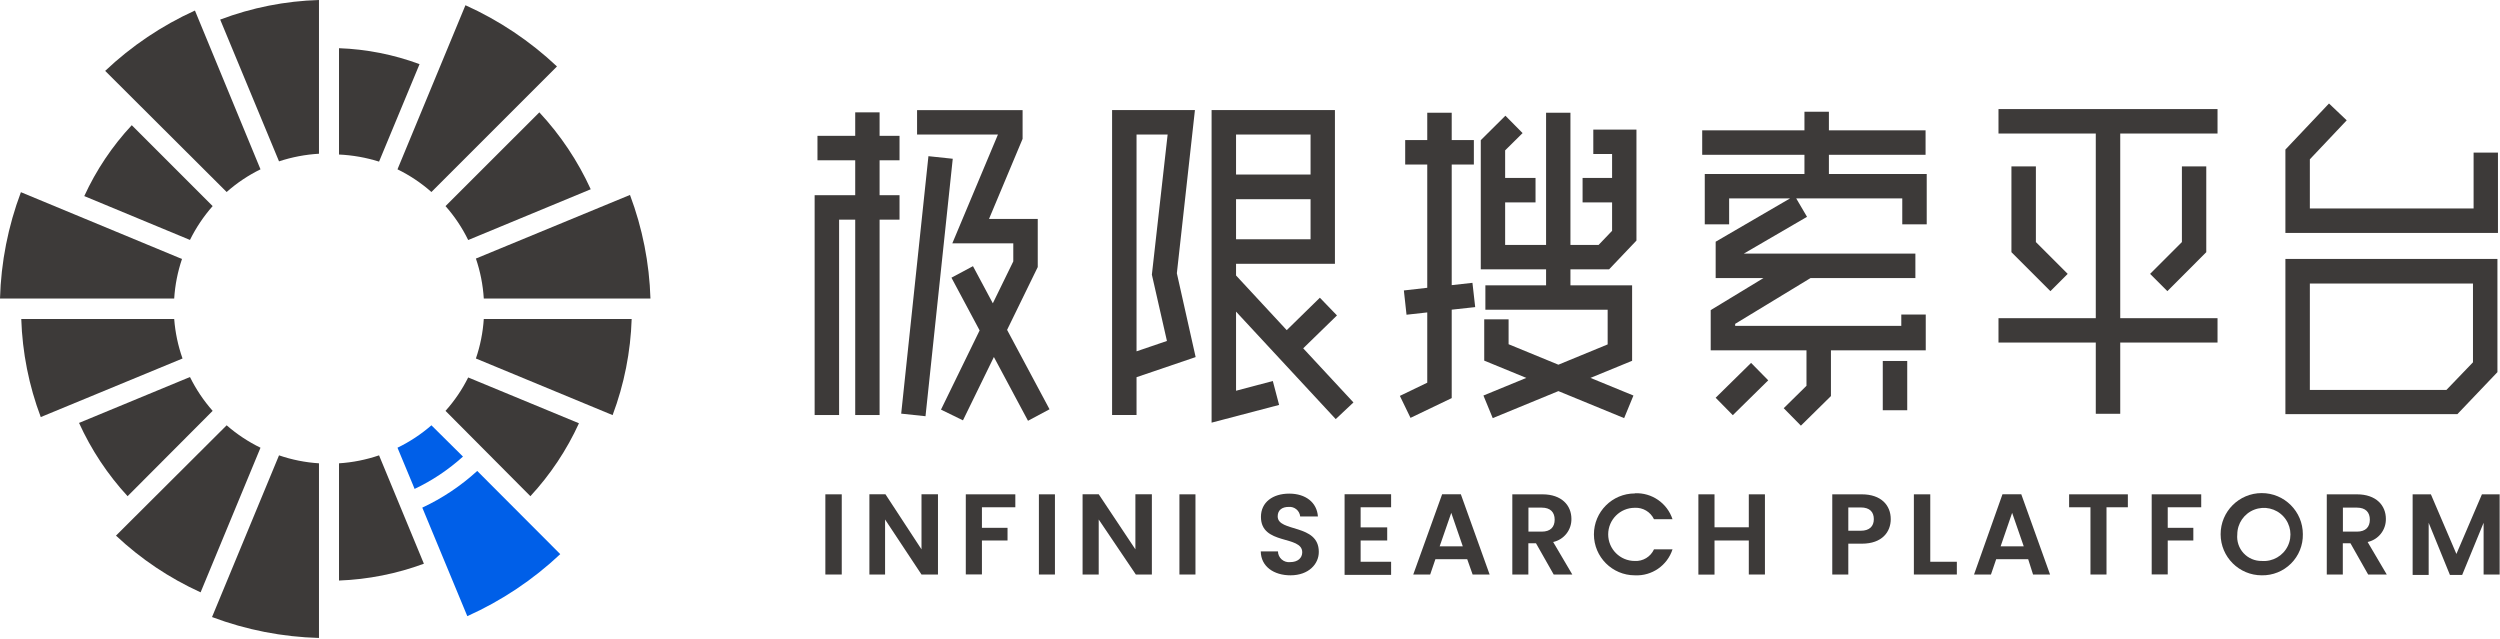
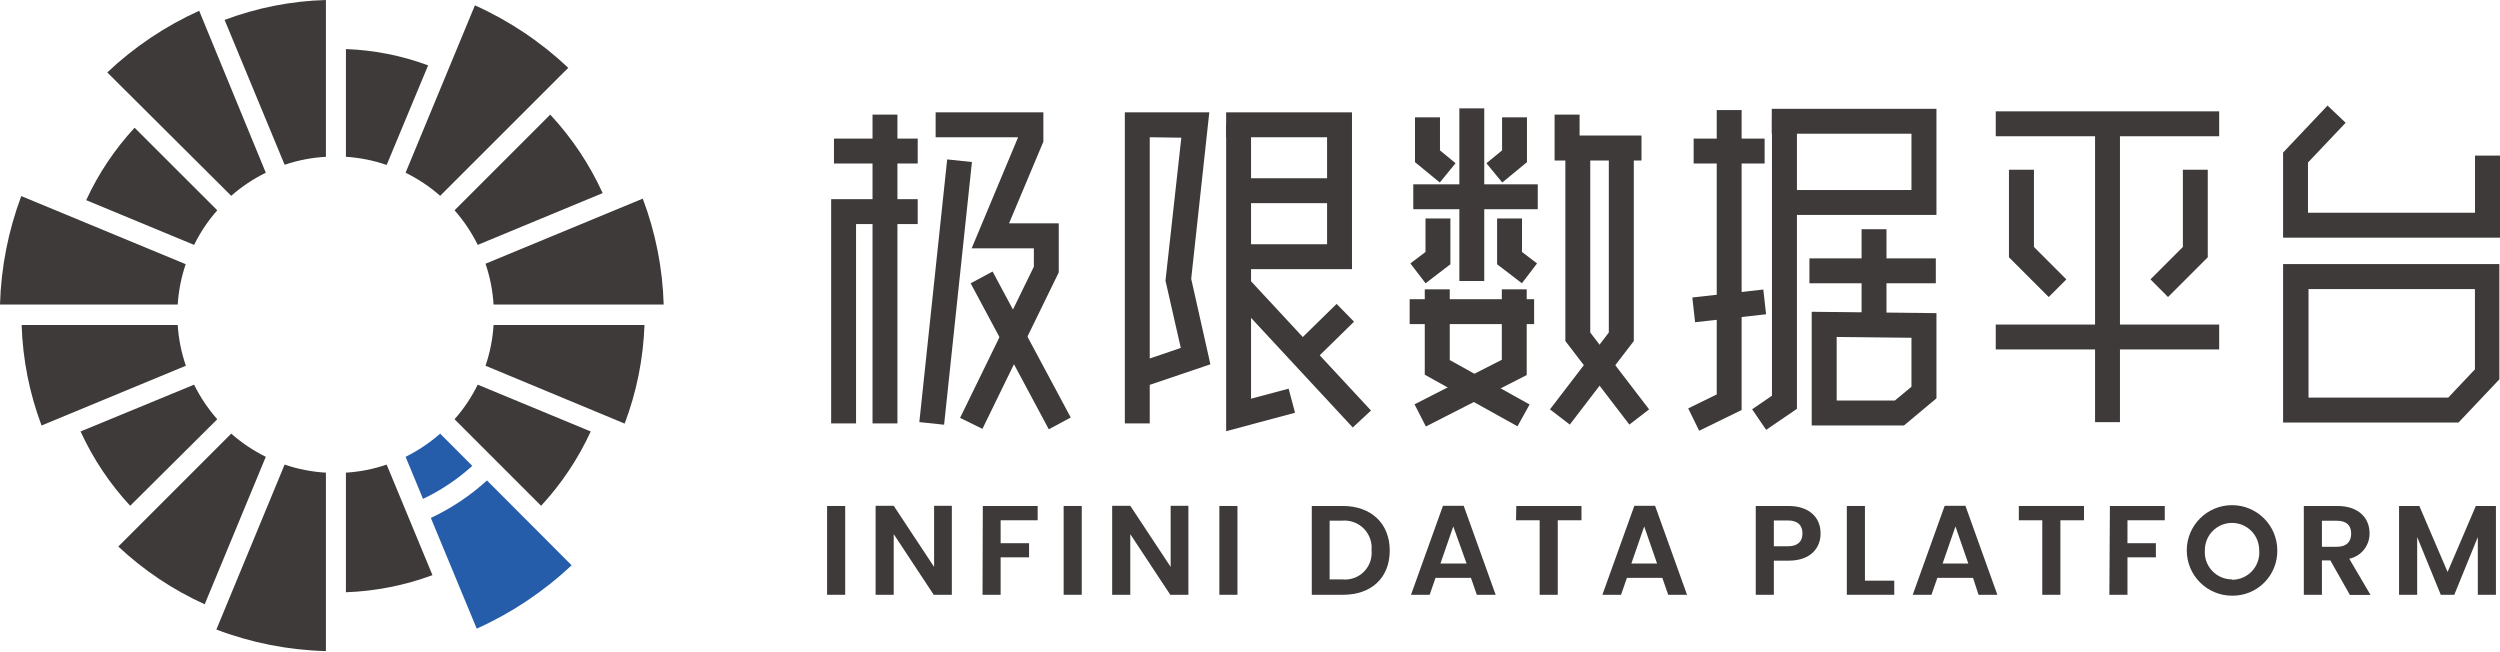
- <svg xmlns="http://www.w3.org/2000/svg" id="图层_1" data-name="图层 1" viewBox="0 0 282.15 72.03">
+ <svg xmlns="http://www.w3.org/2000/svg" id="图层_1" data-name="图层 1" viewBox="0 0 276.15 71.92">
  <defs>
-     <style>.cls-1{fill:#3d3a39;}.cls-2{fill:#005fe8;}</style>
+     <style>.cls-1{fill:#3d3a39;}.cls-2{fill:#265dab;}</style>
  </defs>
-   <polygon class="cls-1" points="99.27 12.68 96.52 12.68 96.52 15.33 92.26 15.33 92.26 18.09 96.52 18.09 96.52 22.03 91.94 22.03 91.94 46.84 94.7 46.84 94.7 24.79 96.52 24.79 96.52 46.84 99.27 46.84 99.27 24.79 101.52 24.79 101.52 22.03 99.27 22.03 99.27 18.09 101.52 18.09 101.52 15.33 99.27 15.33 99.27 12.68" />
-   <polygon class="cls-1" points="117.12 30.14 117.12 24.71 111.62 24.71 115.41 15.67 115.41 12.43 103.5 12.43 103.5 15.18 112.63 15.18 107.48 27.46 114.36 27.46 114.36 29.5 112.05 34.23 109.81 30.04 107.38 31.34 110.56 37.29 106.2 46.23 108.68 47.44 112.17 40.29 116.02 47.49 118.45 46.19 113.66 37.23 117.12 30.14" />
-   <rect class="cls-1" x="90" y="30.93" width="29.22" height="2.76" transform="translate(61.48 132.93) rotate(-83.96)" />
-   <path class="cls-1" d="M134.86,12.42h-9.35V46.84h2.76V42.57l6.67-2.27-2.12-9.46ZM131.7,38.48l-3.43,1.17V15.18h3.51L130,31Z" />
-   <path class="cls-1" d="M150.89,35.6l-1.93-2-3.74,3.66-5.72-6.17V29.77h11.16V12.42H136.74V47.7l7.62-2L143.65,43,139.5,44.1V35.17L150.75,47.3l2-1.88-5.67-6.11ZM139.5,27V22.48h8.41V27Zm8.41-7.3H139.5V15.18h8.41Z" />
-   <polygon class="cls-1" points="166.18 31.92 163.84 32.18 163.84 18.57 166.34 18.57 166.34 15.81 163.84 15.81 163.84 12.72 161.08 12.72 161.08 15.81 158.59 15.81 158.59 18.57 161.08 18.57 161.08 32.48 158.44 32.78 158.74 35.52 161.08 35.26 161.08 43.19 157.99 44.68 159.19 47.16 163.84 44.93 163.84 34.95 166.49 34.66 166.18 31.92" />
-   <polygon class="cls-1" points="179.82 17.38 181.94 17.38 181.94 20.08 178.61 20.08 178.61 22.84 181.94 22.84 181.94 26.05 180.42 27.64 177.24 27.64 177.24 12.72 174.49 12.72 174.49 27.64 169.87 27.64 169.87 22.84 173.3 22.84 173.3 20.08 169.87 20.08 169.87 16.97 171.84 15.02 169.9 13.06 167.12 15.82 167.12 30.4 174.49 30.4 174.49 32.2 167.64 32.2 167.64 34.96 181.44 34.96 181.44 38.87 175.88 41.16 170.26 38.85 170.26 36.04 167.51 36.04 167.51 40.7 172.26 42.65 167.42 44.64 168.47 47.19 175.88 44.14 183.3 47.19 184.35 44.64 179.5 42.65 184.2 40.72 184.2 32.2 177.24 32.2 177.24 30.4 181.6 30.4 184.69 27.15 184.69 14.63 179.82 14.63 179.82 17.38" />
-   <polygon class="cls-1" points="206.41 17.47 217.32 17.47 217.32 14.71 206.41 14.71 206.41 12.61 203.65 12.61 203.65 14.71 192.11 14.71 192.11 17.47 203.65 17.47 203.65 19.64 192.4 19.64 192.4 25.32 195.15 25.32 195.15 22.39 202.03 22.39 193.63 27.28 193.63 31.38 199.03 31.38 193.07 35 193.07 39.54 203.88 39.54 203.88 43.54 201.31 46.07 203.25 48.04 206.64 44.7 206.64 39.54 217.34 39.54 217.34 35.5 214.58 35.5 214.58 36.78 195.83 36.78 195.83 36.55 204.34 31.38 216.17 31.38 216.17 28.62 196.81 28.62 203.94 24.47 202.72 22.39 214.69 22.39 214.69 25.32 217.45 25.32 217.45 19.64 206.41 19.64 206.41 17.47" />
-   <rect class="cls-1" x="193.79" y="42.52" width="5.61" height="2.76" transform="translate(25.66 150.48) rotate(-44.53)" />
-   <rect class="cls-1" x="212.49" y="40.74" width="2.76" height="5.56" />
-   <polygon class="cls-1" points="225.55 15.07 236.53 15.07 236.53 35.91 225.55 35.91 225.55 38.66 236.53 38.66 236.53 46.7 239.29 46.7 239.29 38.66 250.27 38.66 250.27 35.91 239.29 35.91 239.29 15.07 250.27 15.07 250.27 12.31 225.55 12.31 225.55 15.07" />
-   <polygon class="cls-1" points="227.01 18.78 227.01 28.46 231.41 32.86 233.36 30.91 229.77 27.32 229.77 18.78 227.01 18.78" />
-   <polygon class="cls-1" points="242.66 30.91 244.61 32.86 249 28.46 249 18.78 246.25 18.78 246.25 27.32 242.66 30.91" />
-   <polygon class="cls-1" points="279.17 17.22 279.17 23.53 260.69 23.53 260.69 17.98 264.85 13.58 262.85 11.68 257.93 16.88 257.93 26.29 281.92 26.29 281.92 17.22 279.17 17.22" />
-   <path class="cls-1" d="M257.93,46.74h19.41L281.86,42V29.22H257.93ZM260.69,32H279.1v8.89l-3,3.12H260.69Z" />
-   <path class="cls-2" d="M53.86,53.15a24.61,24.61,0,0,1-6.2,4.14l5.08,12.25a38,38,0,0,0,10.49-7Z" />
-   <path class="cls-2" d="M44.86,50.53l1.79,4.3.14.35a22.47,22.47,0,0,0,5.46-3.65L48.69,48A17.43,17.43,0,0,1,44.86,50.53Z" />
-   <path class="cls-1" d="M42.78,18.24l4.57-11a29.09,29.09,0,0,0-9.09-1.8v12A17.85,17.85,0,0,1,42.78,18.24Z" />
-   <path class="cls-1" d="M24,23.26l-9.13-9.13a30.2,30.2,0,0,0-5.36,8l11.93,4.95A17.43,17.43,0,0,1,24,23.26Z" />
-   <path class="cls-1" d="M29.4,19.11,22,1.19A36.94,36.94,0,0,0,11.87,8L25.58,21.67A17,17,0,0,1,29.4,19.11Z" />
-   <path class="cls-1" d="M36,17.35V0A34.39,34.39,0,0,0,24.85,2.21l6.64,16A17.69,17.69,0,0,1,36,17.35Z" />
-   <path class="cls-1" d="M54.6,33.69H73.41A36.4,36.4,0,0,0,71.1,22L53.71,29.18A17.27,17.27,0,0,1,54.6,33.69Z" />
-   <path class="cls-1" d="M48.69,21.67,62.86,7.5A37.53,37.53,0,0,0,52.53.59L44.86,19.11A17.08,17.08,0,0,1,48.69,21.67Z" />
-   <path class="cls-1" d="M50.28,23.26a17.08,17.08,0,0,1,2.56,3.83l13.83-5.73a32.55,32.55,0,0,0-5.8-8.68Z" />
-   <path class="cls-1" d="M19.66,36H2.4A34.53,34.53,0,0,0,4.6,47.07l16-6.61A17.28,17.28,0,0,1,19.66,36Z" />
-   <path class="cls-1" d="M31.49,51.39,23.93,69.64A37.18,37.18,0,0,0,36,72V52.29A17.28,17.28,0,0,1,31.49,51.39Z" />
-   <path class="cls-1" d="M38.26,52.29V65.52a31,31,0,0,0,9.58-1.9L42.78,51.39A17.43,17.43,0,0,1,38.26,52.29Z" />
-   <path class="cls-1" d="M50.28,46.37,59.86,56a31.2,31.2,0,0,0,5.48-8.23l-12.5-5.17A17,17,0,0,1,50.28,46.37Z" />
-   <path class="cls-1" d="M25.58,48,13.09,60.45a35.14,35.14,0,0,0,9.55,6.4L29.4,50.53A17.36,17.36,0,0,1,25.58,48Z" />
-   <path class="cls-1" d="M53.71,40.46l15.43,6.39A34,34,0,0,0,71.29,36H54.6A17.27,17.27,0,0,1,53.71,40.46Z" />
-   <path class="cls-1" d="M24,46.37a17.36,17.36,0,0,1-2.56-3.82L8.92,47.73A31.31,31.31,0,0,0,14.4,56Z" />
-   <path class="cls-1" d="M20.54,29.23,2.36,21.69A37.06,37.06,0,0,0,0,33.69H19.66A17.3,17.3,0,0,1,20.54,29.23Z" />
-   <path class="cls-1" d="M93.15,55.79H95v9.05H93.15Z" />
-   <path class="cls-1" d="M105.86,55.78v9.06H104l-4.11-6.21v6.21H98.12V55.78h1.81L104,62V55.78Z" />
-   <path class="cls-1" d="M109,55.79h5.59v1.46h-3.77v2.32h2.89V61h-2.89v3.83H109Z" />
-   <path class="cls-1" d="M117.25,55.79h1.81v9.05h-1.81Z" />
-   <path class="cls-1" d="M130,55.78v9.06h-1.81L124,58.63v6.21h-1.82V55.78H124L128.14,62V55.78Z" />
-   <path class="cls-1" d="M133.11,55.79h1.81v9.05h-1.81Z" />
-   <path class="cls-1" d="M145.64,64.93c-1.88,0-3.33-1-3.35-2.7h1.94a1.24,1.24,0,0,0,1.38,1.21c.85,0,1.36-.46,1.36-1.11,0-1.95-4.67-.77-4.66-4,0-1.64,1.33-2.62,3.19-2.62s3.13,1,3.24,2.58h-2a1.2,1.2,0,0,0-1.3-1.08c-.71,0-1.24.33-1.24,1.07,0,1.81,4.64.8,4.64,4C148.85,63.64,147.71,64.93,145.64,64.93Z" />
-   <path class="cls-1" d="M157,57.25h-3.44v2.27h3V61h-3v2.4H157v1.48h-5.25V55.78H157Z" />
-   <path class="cls-1" d="M165.59,63.11H162l-.59,1.73h-1.91l3.26-9.06h2.11l3.25,9.06h-1.92Zm-1.8-5.23-1.31,3.78h2.61Z" />
-   <path class="cls-1" d="M174.08,55.79c2.18,0,3.27,1.26,3.27,2.77a2.62,2.62,0,0,1-2.06,2.61l2.16,3.67h-2.1l-2-3.53h-.86v3.53h-1.81V55.79Zm-.06,1.5H172.5V60H174c1,0,1.46-.53,1.46-1.35S175,57.29,174,57.29Z" />
-   <path class="cls-1" d="M184.51,55.67a4.27,4.27,0,0,1,4.25,2.93h-2.09a2.27,2.27,0,0,0-2.17-1.29,3,3,0,0,0,0,6A2.25,2.25,0,0,0,186.67,62h2.09a4.24,4.24,0,0,1-4.25,2.93,4.62,4.62,0,0,1,0-9.24Z" />
-   <path class="cls-1" d="M197.37,61H193.5v3.85h-1.82V55.79h1.82v3.72h3.87V55.79h1.82v9.05h-1.82Z" />
-   <path class="cls-1" d="M210.12,61.36H208.6v3.48h-1.81V55.79h3.33c2.18,0,3.27,1.23,3.27,2.8C213.39,60,212.45,61.36,210.12,61.36ZM210,59.9c1,0,1.48-.51,1.48-1.31s-.45-1.32-1.48-1.32H208.6V59.9Z" />
-   <path class="cls-1" d="M217.85,55.79V63.4h3v1.44H216V55.79Z" />
-   <path class="cls-1" d="M228.9,63.11h-3.61l-.59,1.73h-1.91L226,55.78h2.12l3.25,9.06h-1.92Zm-1.81-5.23-1.3,3.78h2.61Z" />
-   <path class="cls-1" d="M233.52,55.79h6.63v1.46h-2.41v7.59h-1.81V57.25h-2.41Z" />
-   <path class="cls-1" d="M242.84,55.79h5.59v1.46h-3.78v2.32h2.89V61h-2.89v3.83h-1.81Z" />
-   <path class="cls-1" d="M255.27,64.93a4.64,4.64,0,1,1,4.63-4.64A4.55,4.55,0,0,1,255.27,64.93Zm0-1.62a3,3,0,1,0-2.77-3A2.73,2.73,0,0,0,255.27,63.31Z" />
-   <path class="cls-1" d="M266,55.79c2.18,0,3.27,1.26,3.27,2.77a2.62,2.62,0,0,1-2.06,2.61l2.16,3.67h-2.1l-2-3.53h-.86v3.53h-1.81V55.79Zm-.06,1.5h-1.52V60H266c1,0,1.46-.53,1.46-1.35S267,57.29,266,57.29Z" />
-   <path class="cls-1" d="M272.29,55.79h2.06l2.88,6.73,2.88-6.73h2v9.05h-1.81V59l-2.42,5.89h-1.38L274.1,59v5.89h-1.81Z" />
+   <path class="cls-1" d="M91.36,55.89h2V65.7h-2Z" />
+   <path class="cls-1" d="M105.14,55.87V65.7h-2L98.72,59V65.7h-2V55.87h2l4.46,6.75V55.87Z" />
+   <path class="cls-1" d="M108.56,55.89h6.06v1.58h-4.09V60h3.14v1.56h-3.14V65.7h-2Z" />
+   <path class="cls-1" d="M117.49,55.89h2V65.7h-2Z" />
+   <path class="cls-1" d="M131.27,55.87V65.7h-2L124.85,59V65.7h-2V55.87h2l4.46,6.75V55.87Z" />
+   <path class="cls-1" d="M134.69,55.89h2V65.7h-2Z" />
+   <path class="cls-1" d="M153.51,60.81c0,3-2,4.89-5.18,4.89H144.9V55.89h3.43C151.47,55.89,153.51,57.83,153.51,60.81ZM148.26,64a2.94,2.94,0,0,0,3.24-3.22,3,3,0,0,0-3.24-3.27h-1.39V64Z" />
+   <path class="cls-1" d="M162.48,63.83h-3.91l-.65,1.87h-2.06l3.53-9.83h2.29l3.53,9.83h-2.08Zm-1.95-5.68-1.42,4.1H162Z" />
+   <path class="cls-1" d="M167.49,55.89h7.2v1.58h-2.62V65.7h-2V57.47h-2.61Z" />
+   <path class="cls-1" d="M183.62,63.83h-3.91l-.65,1.87H177l3.53-9.83h2.29l3.53,9.83h-2.08Zm-2-5.68-1.42,4.1h2.84Z" />
+   <path class="cls-1" d="M197.58,61.93h-1.64V65.7h-2V55.89h3.61c2.36,0,3.55,1.33,3.55,3C201.13,60.41,200.11,61.93,197.58,61.93Zm-.08-1.59c1.11,0,1.6-.55,1.6-1.42s-.49-1.43-1.6-1.43h-1.56v2.85Z" />
+   <path class="cls-1" d="M206,55.89v8.25h3.24V65.7H204V55.89Z" />
+   <path class="cls-1" d="M217.94,63.83H214l-.65,1.87h-2.07l3.53-9.83h2.29l3.53,9.83h-2.08ZM216,58.15l-1.42,4.1h2.84Z" />
+   <path class="cls-1" d="M223,55.89h7.2v1.58h-2.61V65.7h-2V57.47H223Z" />
+   <path class="cls-1" d="M233.06,55.89h6.06v1.58H235V60h3.14v1.56H235V65.7h-2Z" />
+   <path class="cls-1" d="M246.55,65.8a5,5,0,1,1,5-5A4.93,4.93,0,0,1,246.55,65.8Zm0-1.76a3,3,0,0,0,3-3.28,3,3,0,1,0-6,0A3,3,0,0,0,246.55,64Z" />
+   <path class="cls-1" d="M258.19,55.89c2.37,0,3.55,1.36,3.55,3a2.83,2.83,0,0,1-2.24,2.83l2.35,4h-2.28l-2.16-3.82h-.93V65.7h-2V55.89Zm-.07,1.63h-1.64V60.4h1.64c1.1,0,1.59-.58,1.59-1.46S259.22,57.52,258.12,57.52Z" />
+   <path class="cls-1" d="M265,55.89h2.24l3.12,7.29,3.12-7.29h2.22V65.7h-2V59.32L271.1,65.7h-1.49L267,59.32V65.7h-2Z" />
+   <rect class="cls-1" x="187.08" y="15.31" width="7.84" height="2.75" />
+   <polygon class="cls-1" points="187.69 47.58 186.48 45.11 189.63 43.57 189.63 12.16 192.38 12.16 192.38 45.29 187.69 47.58" />
+   <rect class="cls-1" x="187.06" y="32.4" width="7.89" height="2.75" transform="translate(-2.57 21.48) rotate(-6.39)" />
+   <rect class="cls-1" x="92.12" y="15.31" width="9.25" height="2.75" />
+   <rect class="cls-1" x="96.38" y="12.66" width="2.75" height="34.11" />
+   <polygon class="cls-1" points="94.56 46.77 91.81 46.77 91.81 22 101.37 22 101.37 24.75 94.56 24.75 94.56 46.77" />
+   <polygon class="cls-1" points="108.52 47.37 106.05 46.16 114.2 29.46 114.2 27.43 107.33 27.43 112.46 15.16 103.35 15.16 103.35 12.41 115.25 12.41 115.25 15.65 111.46 24.67 116.95 24.67 116.95 30.09 108.52 47.37" />
+   <rect class="cls-1" x="111.37" y="29.56" width="2.75" height="18.29" transform="translate(-4.92 57.79) rotate(-28.16)" />
+   <rect class="cls-1" x="89.87" y="30.88" width="29.18" height="2.75" transform="translate(61.37 132.74) rotate(-83.95)" />
+   <path class="cls-1" d="M127,46.77h-2.75V12.41h9.33l-2,18.39,2.12,9.44L127,42.51Zm0-31.61V39.6l3.43-1.17L128.74,31l1.75-15.79Z" />
+   <polygon class="cls-1" points="135.44 47.63 135.44 13.78 138.19 13.78 138.19 44.04 142.34 42.93 143.05 45.59 135.44 47.63" />
+   <polygon class="cls-1" points="149.34 29.73 136.82 29.73 136.82 26.98 146.59 26.98 146.59 15.16 135.44 15.16 135.44 12.41 149.34 12.41 149.34 29.73" />
+   <rect class="cls-1" x="137.42" y="19.69" width="10.55" height="2.75" />
+   <rect class="cls-1" x="142.25" y="28.94" width="2.75" height="20.02" transform="translate(11.85 108.09) rotate(-42.86)" />
+   <rect class="cls-1" x="142.92" y="35.51" width="6.64" height="2.75" transform="translate(15.94 112.84) rotate(-44.4)" />
+   <rect class="cls-1" x="220.45" y="12.3" width="24.68" height="2.75" />
+   <rect class="cls-1" x="220.45" y="35.85" width="24.68" height="2.75" />
+   <polygon class="cls-1" points="226.3 32.81 221.91 28.42 221.91 18.75 224.67 18.75 224.67 27.28 228.25 30.86 226.3 32.81" />
+   <polygon class="cls-1" points="239.48 32.81 237.54 30.86 241.12 27.28 241.12 18.75 243.87 18.75 243.87 28.42 239.48 32.81" />
+   <rect class="cls-1" x="231.42" y="13.82" width="2.75" height="32.81" />
+   <polygon class="cls-1" points="276.15 26.25 252.19 26.25 252.19 16.85 257.1 11.66 259.1 13.56 254.94 17.95 254.94 23.5 273.39 23.5 273.39 17.19 276.15 17.19 276.15 26.25" />
+   <path class="cls-1" d="M271.57,46.67H252.19V29.17h23.89V41.9ZM255,43.92h15.43l2.95-3.12V31.93H255Z" />
+   <path class="cls-2" d="M53.79,53.07a24.88,24.88,0,0,1-6.2,4.14l5.07,12.23a38.09,38.09,0,0,0,10.48-7Z" />
+   <path class="cls-2" d="M44.8,50.46l1.78,4.29.14.36a22.5,22.5,0,0,0,5.45-3.65L48.62,47.9A17.72,17.72,0,0,1,44.8,50.46Z" />
+   <path class="cls-1" d="M42.71,18.22l4.58-11a29.14,29.14,0,0,0-9.08-1.8V17.32A17.2,17.2,0,0,1,42.71,18.22Z" />
+   <path class="cls-1" d="M24,23.23l-9.13-9.12a30.6,30.6,0,0,0-5.35,8l11.92,4.94A17.36,17.36,0,0,1,24,23.23Z" />
+   <path class="cls-1" d="M29.36,19.08,22,1.19A37,37,0,0,0,11.85,8L25.54,21.63A17.32,17.32,0,0,1,29.36,19.08Z" />
+   <path class="cls-1" d="M36,17.32V0A34.59,34.59,0,0,0,24.81,2.2l6.63,16A17.28,17.28,0,0,1,36,17.32Z" />
+   <path class="cls-1" d="M54.52,33.64H73.31A36.08,36.08,0,0,0,71,21.94L53.63,29.13A17.27,17.27,0,0,1,54.52,33.64Z" />
+   <path class="cls-1" d="M48.62,21.63,62.77,7.49A37.4,37.4,0,0,0,52.46.59L44.8,19.08A17.32,17.32,0,0,1,48.62,21.63Z" />
+   <path class="cls-1" d="M50.21,23.23a17.36,17.36,0,0,1,2.56,3.82l13.8-5.72a32.62,32.62,0,0,0-5.79-8.67Z" />
+   <path class="cls-1" d="M19.63,35.9H2.39A34.62,34.62,0,0,0,4.59,47l15.94-6.6A17.28,17.28,0,0,1,19.63,35.9Z" />
+   <path class="cls-1" d="M31.44,51.32,23.9,69.54A36.79,36.79,0,0,0,36,71.92V52.21A17.27,17.27,0,0,1,31.44,51.32Z" />
+   <path class="cls-1" d="M38.21,52.21V65.42a30.66,30.66,0,0,0,9.56-1.89L42.71,51.32A17.19,17.19,0,0,1,38.21,52.21Z" />
+   <path class="cls-1" d="M50.21,46.31l9.56,9.56a31.26,31.26,0,0,0,5.48-8.21L52.77,42.49A17.36,17.36,0,0,1,50.21,46.31Z" />
+   <path class="cls-1" d="M25.54,47.9,13.07,60.37a35.26,35.26,0,0,0,9.54,6.38l6.75-16.29A17.72,17.72,0,0,1,25.54,47.9Z" />
+   <path class="cls-1" d="M53.63,40.4,69,46.79A34.23,34.23,0,0,0,71.19,35.9H54.52A17.27,17.27,0,0,1,53.63,40.4Z" />
+   <path class="cls-1" d="M24,46.31a17.36,17.36,0,0,1-2.56-3.82L8.9,47.66a31.09,31.09,0,0,0,5.48,8.21Z" />
+   <path class="cls-1" d="M20.51,29.18,2.35,21.66A37.14,37.14,0,0,0,0,33.64H19.63A17.38,17.38,0,0,1,20.51,29.18Z" />
+   <rect class="cls-1" x="156.11" y="20.36" width="13.75" height="2.75" />
+   <rect class="cls-1" x="161.2" y="11.97" width="2.75" height="19.07" />
+   <polygon class="cls-1" points="181.32 17.73 171.72 17.73 171.72 12.66 174.48 12.66 174.48 14.97 181.32 14.97 181.32 17.73" />
+   <polygon class="cls-1" points="179.98 46.9 172.91 37.67 172.91 17.18 175.66 17.18 175.66 36.73 182.16 45.22 179.98 46.9" />
+   <polygon class="cls-1" points="173.4 46.9 171.21 45.22 177.71 36.73 177.71 17.18 180.47 17.18 180.47 37.67 173.4 46.9" />
+   <polygon class="cls-1" points="195.09 47.48 193.54 45.21 195.73 43.71 195.73 13.02 198.49 13.02 198.49 45.16 195.09 47.48" />
+   <polygon class="cls-1" points="213.9 23.74 197.7 23.74 197.7 20.99 211.14 20.99 211.14 14.77 195.71 14.77 195.71 12.02 213.9 12.02 213.9 23.74" />
+   <rect class="cls-1" x="199.87" y="28.54" width="13.96" height="2.75" />
+   <rect class="cls-1" x="205.63" y="25.32" width="2.75" height="9.62" />
+   <path class="cls-1" d="M210.31,47H200.12V34.44l13.78.15V44Zm-7.43-2.76h6.43l1.83-1.52V37.31l-8.26-.09Z" />
+   <polygon class="cls-1" points="167.62 47.09 157.38 41.39 157.38 31.96 160.14 31.96 160.14 39.77 168.96 44.68 167.62 47.09" />
+   <polygon class="cls-1" points="157.5 47.11 156.25 44.66 165.89 39.74 165.89 31.96 168.64 31.96 168.64 41.43 157.5 47.11" />
+   <rect class="cls-1" x="155.71" y="33.05" width="13.75" height="2.75" />
+   <polygon class="cls-1" points="159.04 20.16 156.3 17.91 156.3 12.96 159.06 12.96 159.06 16.61 160.78 18.03 159.04 20.16" />
+   <polygon class="cls-1" points="165.94 20.16 164.19 18.03 165.92 16.61 165.92 12.96 168.67 12.96 168.67 17.91 165.94 20.16" />
+   <polygon class="cls-1" points="157.47 31.29 155.79 29.1 157.46 27.83 157.46 24.13 160.21 24.13 160.21 29.19 157.47 31.29" />
+   <polygon class="cls-1" points="168.11 31.29 165.37 29.19 165.37 24.13 168.12 24.13 168.12 27.83 169.78 29.1 168.11 31.29" />
</svg>
